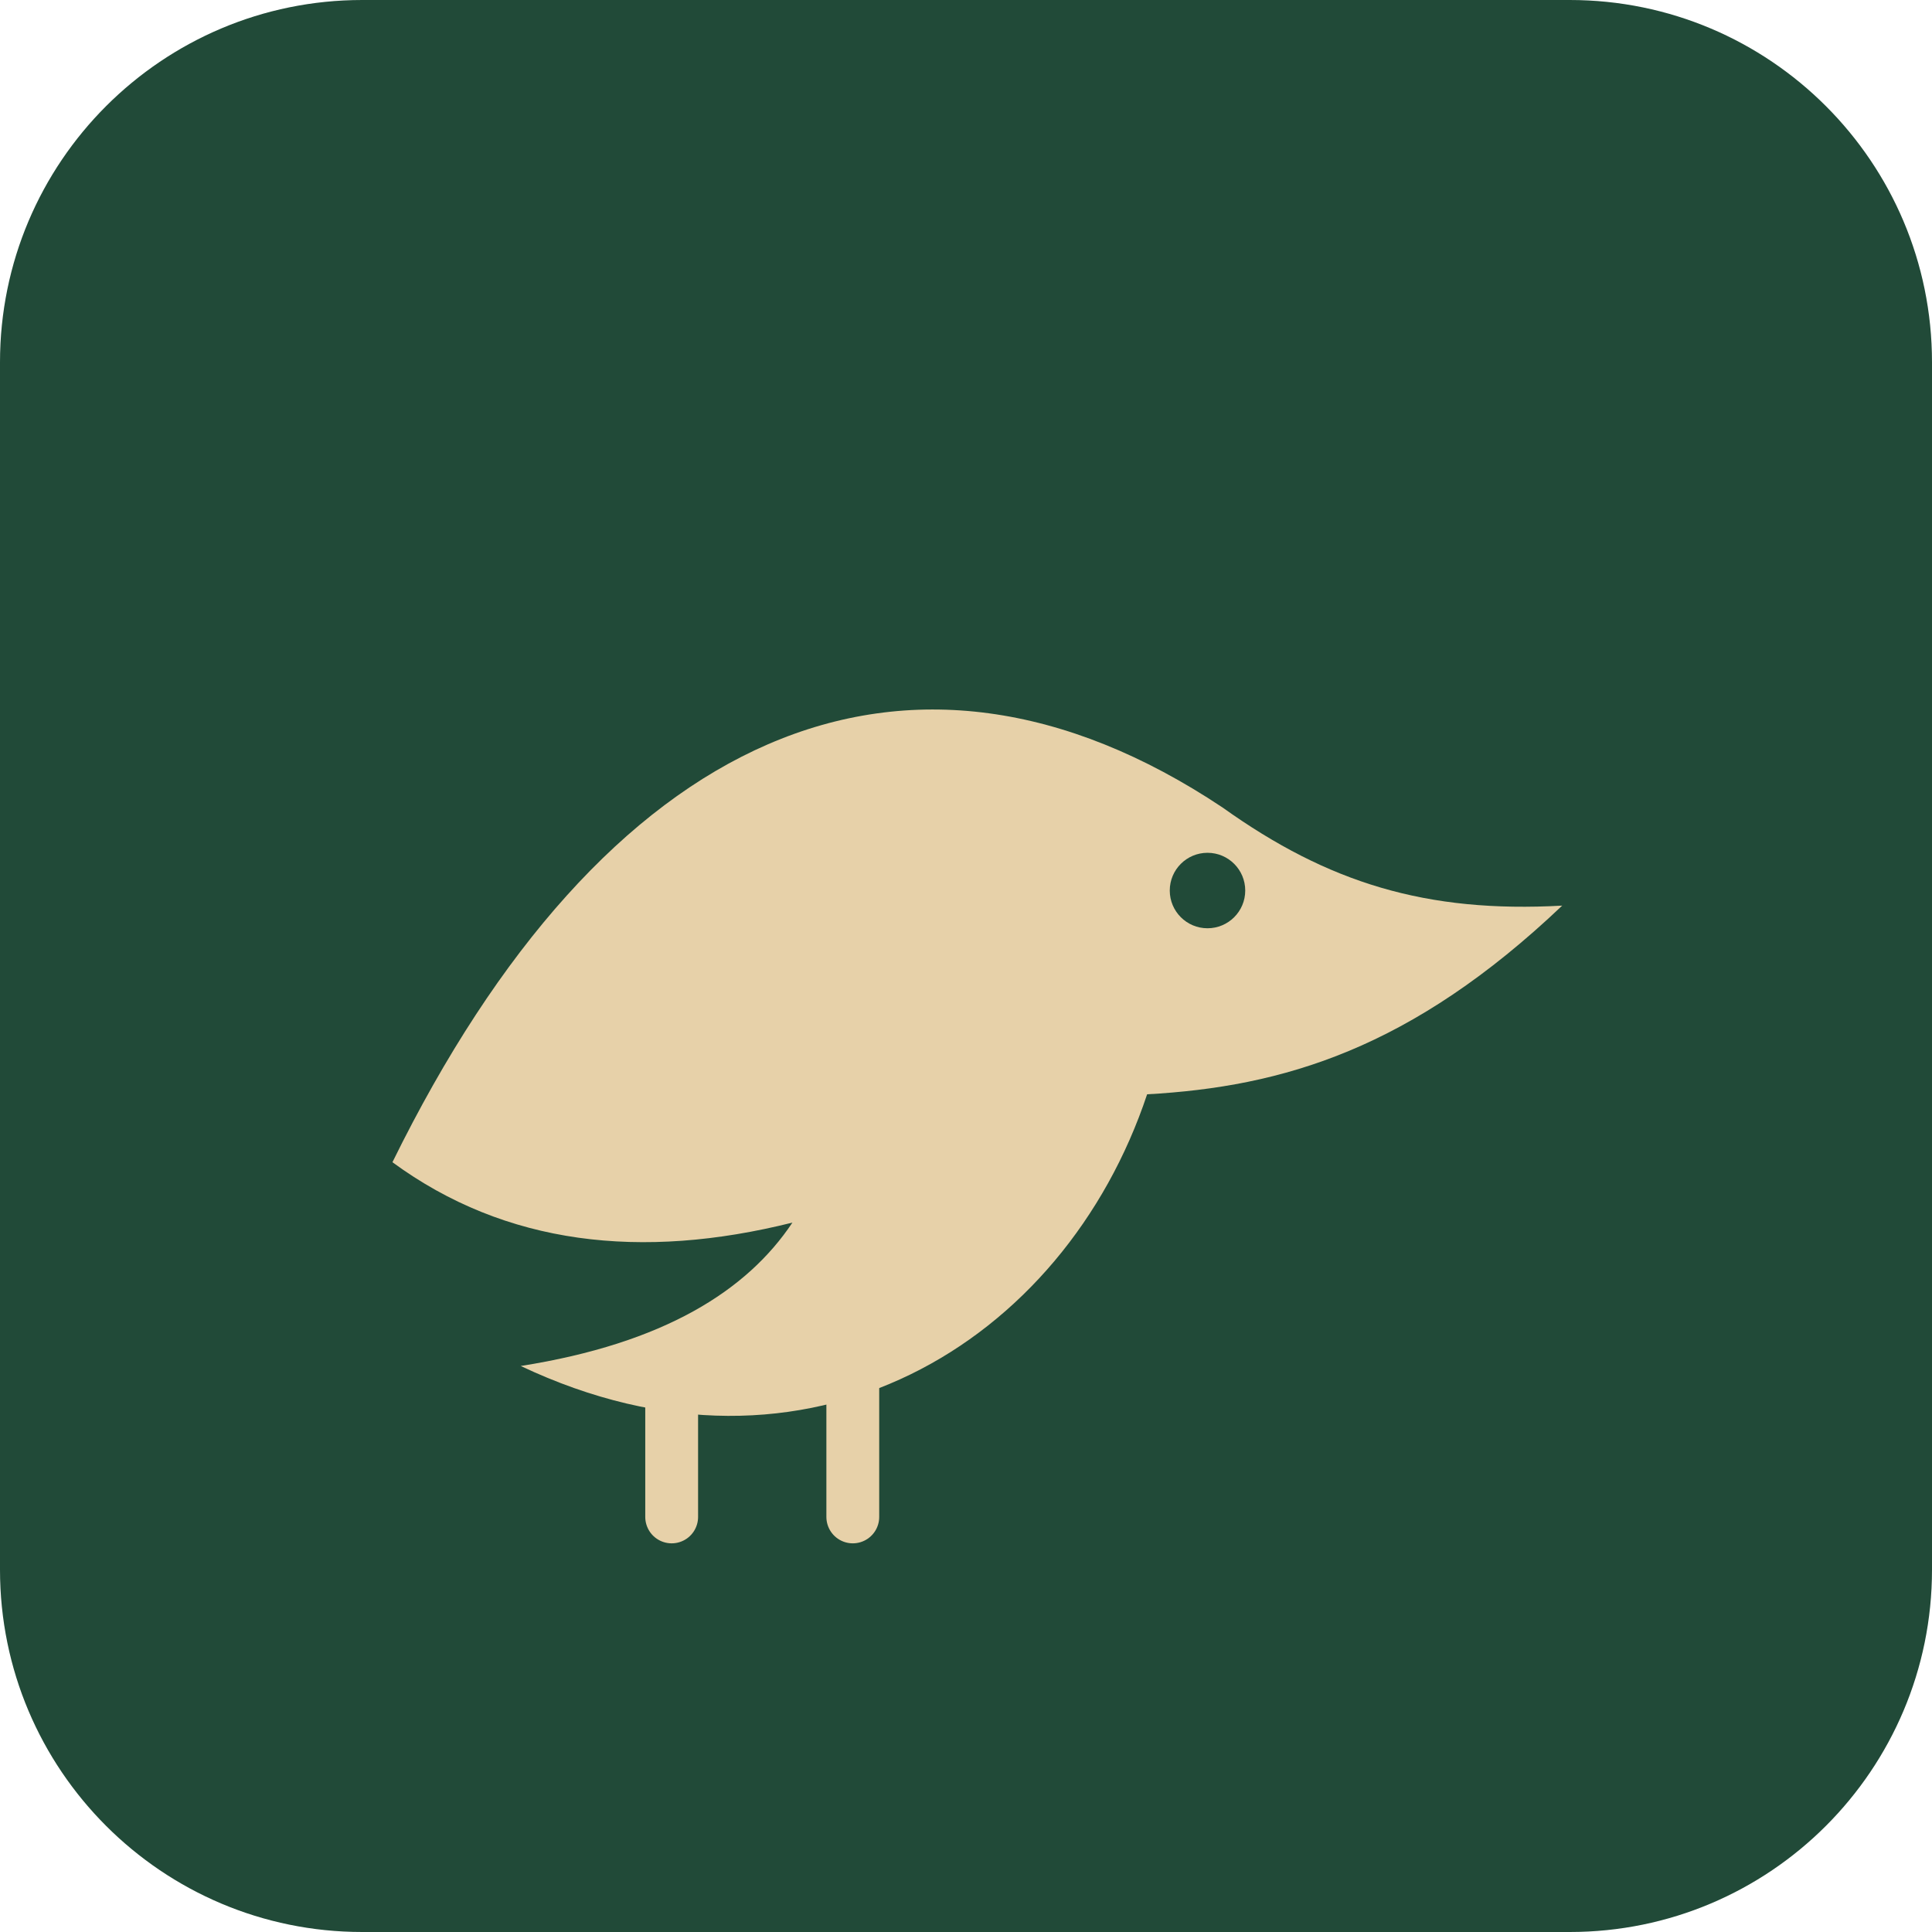
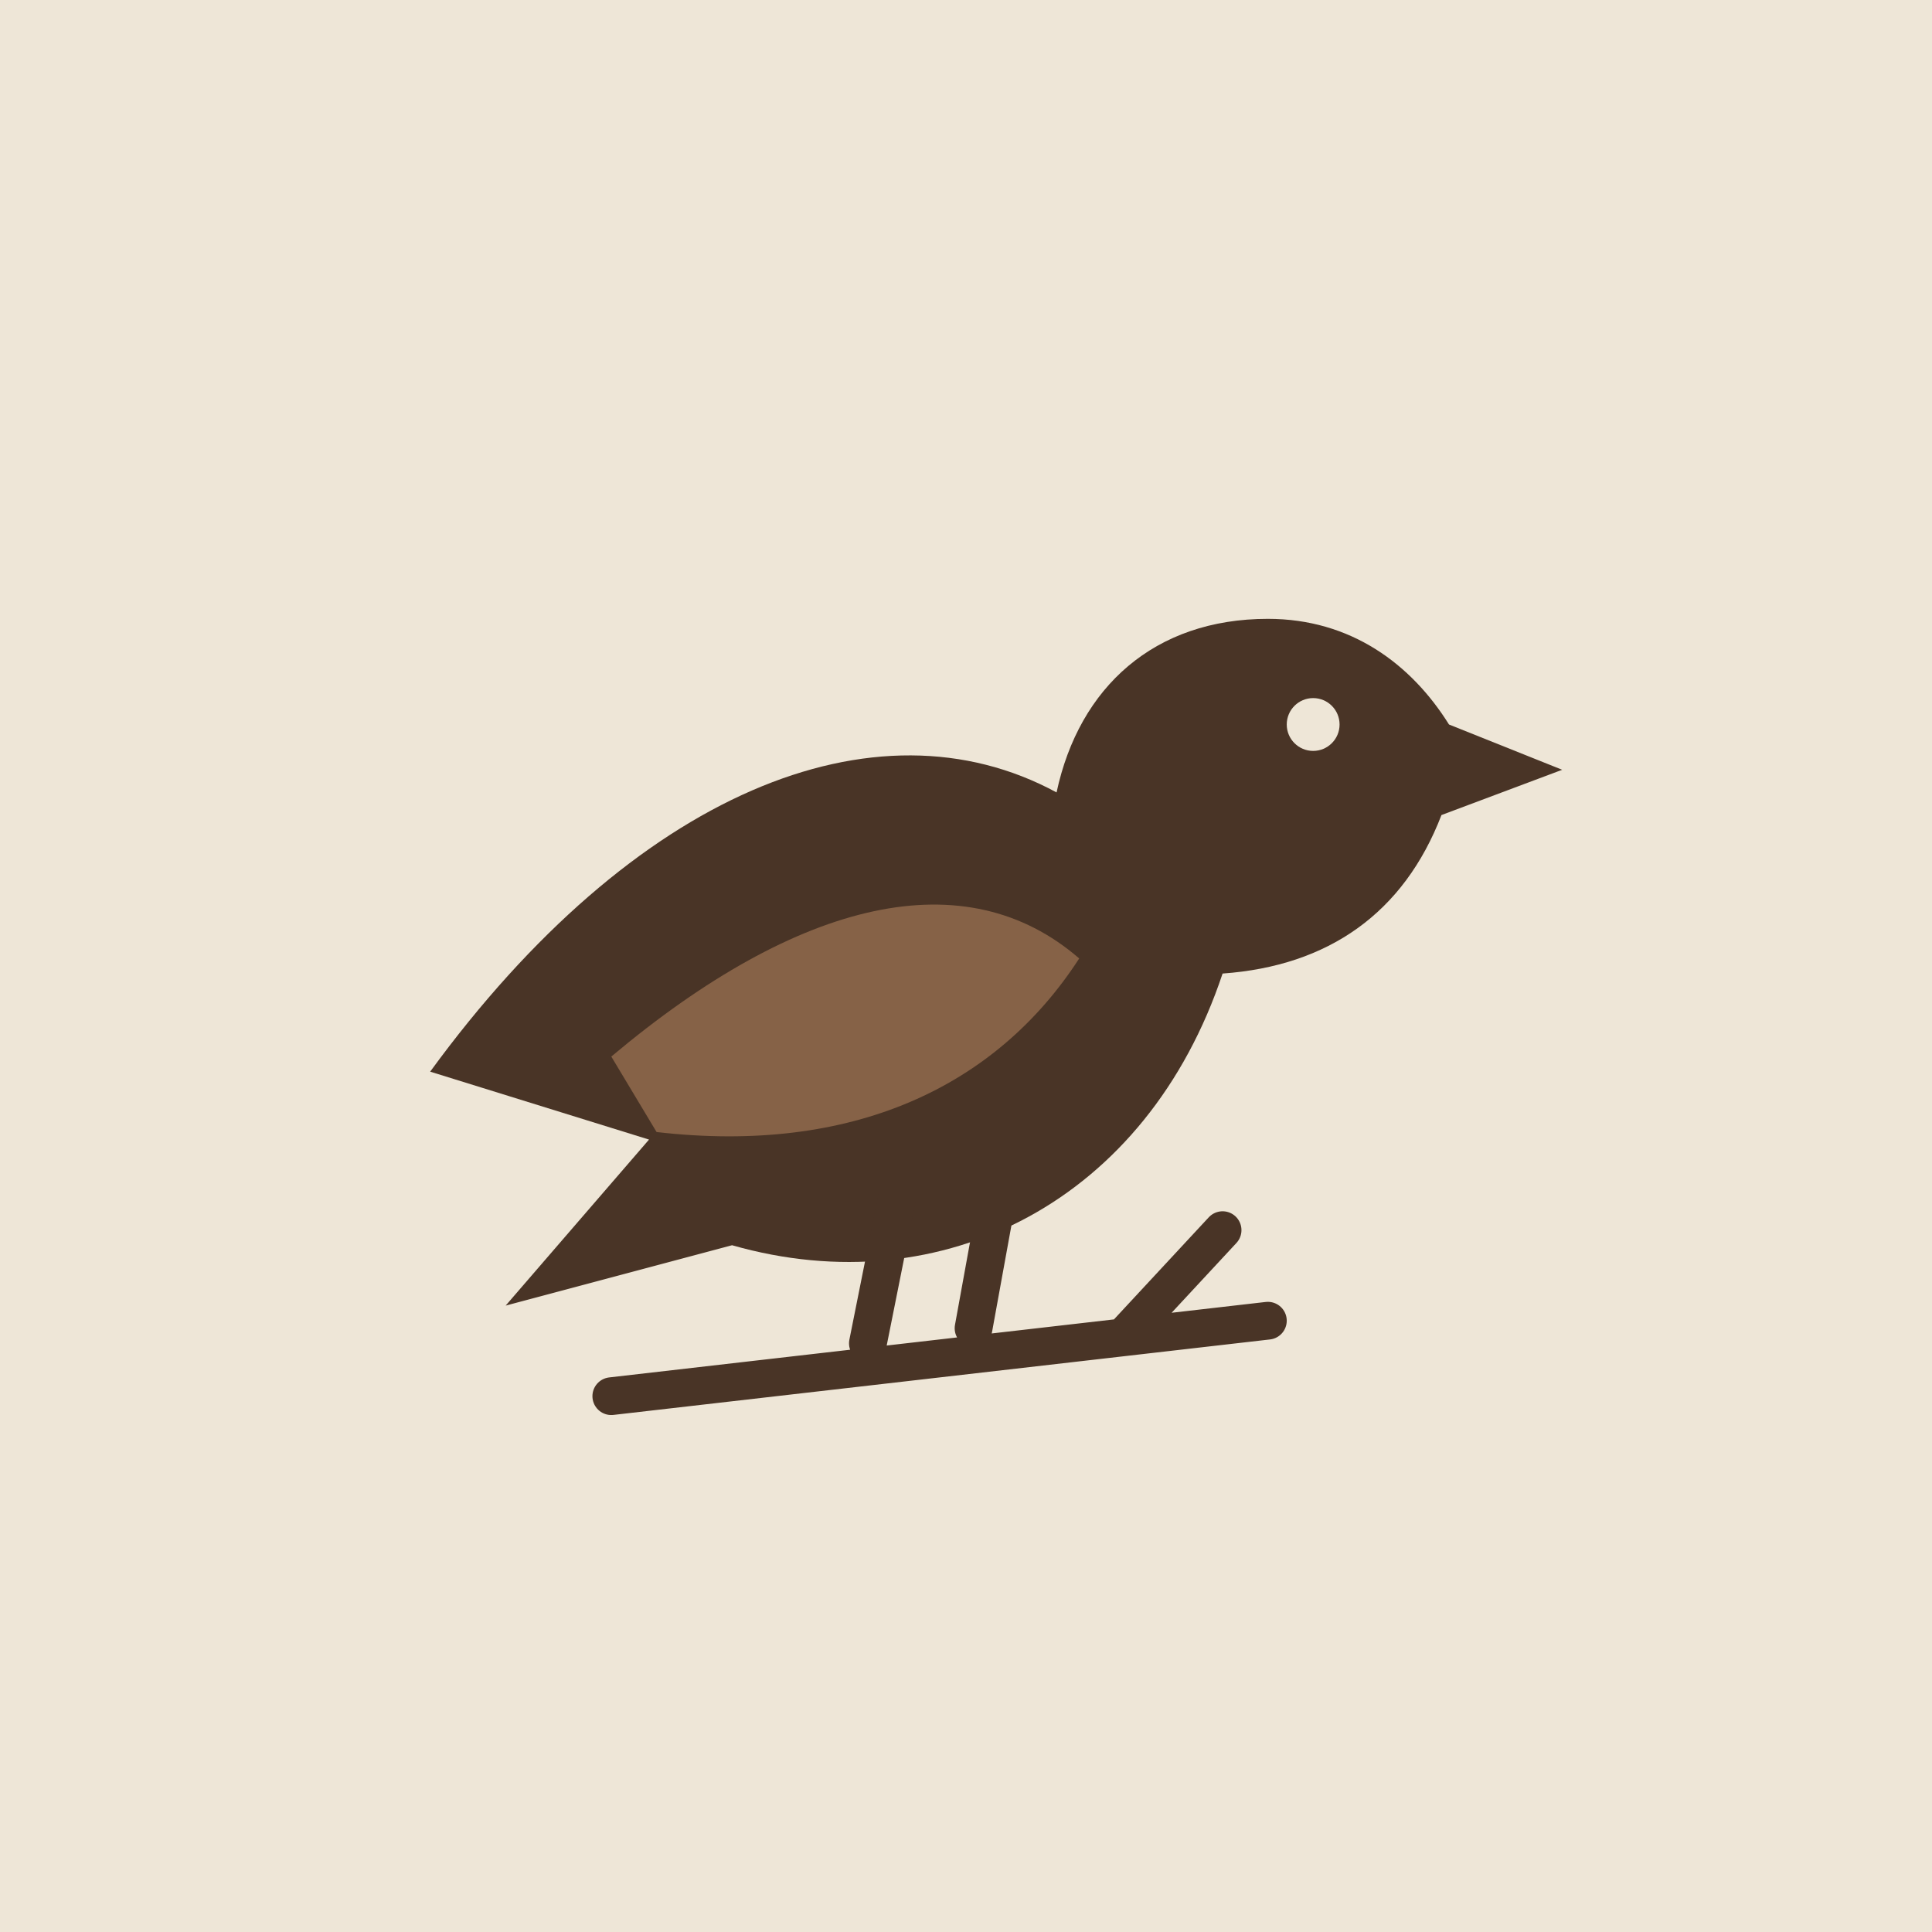
<svg xmlns="http://www.w3.org/2000/svg" viewBox="0 0 256 256">
-   <rect width="256" height="256" rx="48" fill="#214a38" />
-   <path d="M52 154c28-57 68-75 110-47 14 10 27 14 45 13-20 19-37 24-55 25-11 33-45 54-83 36 19-3 30-10 36-19-20 5-38 3-53-8Z" fill="#e7d1a9" />
-   <circle cx="160" cy="118" r="5" fill="#214a38" />
-   <path d="M89 184v17m24-18v18" stroke="#e7d1a9" stroke-width="7" stroke-linecap="round" />
+   <path fill="#eee6d7" d="M0 0h256v256H0z" />
+   <path fill="#493426" d="M57 142c27-37 59-50 83-37 3-14 13-23 28-23 11 0 19 6 24 14l15 6-16 6c-5 13-15 20-29 21-10 30-37 44-65 36l-30 8 19-22z" />
+   <path fill="#866247" d="M81 140c25-21 47-26 62-13-11 17-30 26-56 23z" />
+   <circle cx="174" cy="96" r="3.5" fill="#eee6d7" />
+   <path d="m119 158-4 20m18-24-4 22m-48 9 87-10m-19 2 13-14" fill="none" stroke="#493426" stroke-width="5" stroke-linecap="round" />
</svg>
